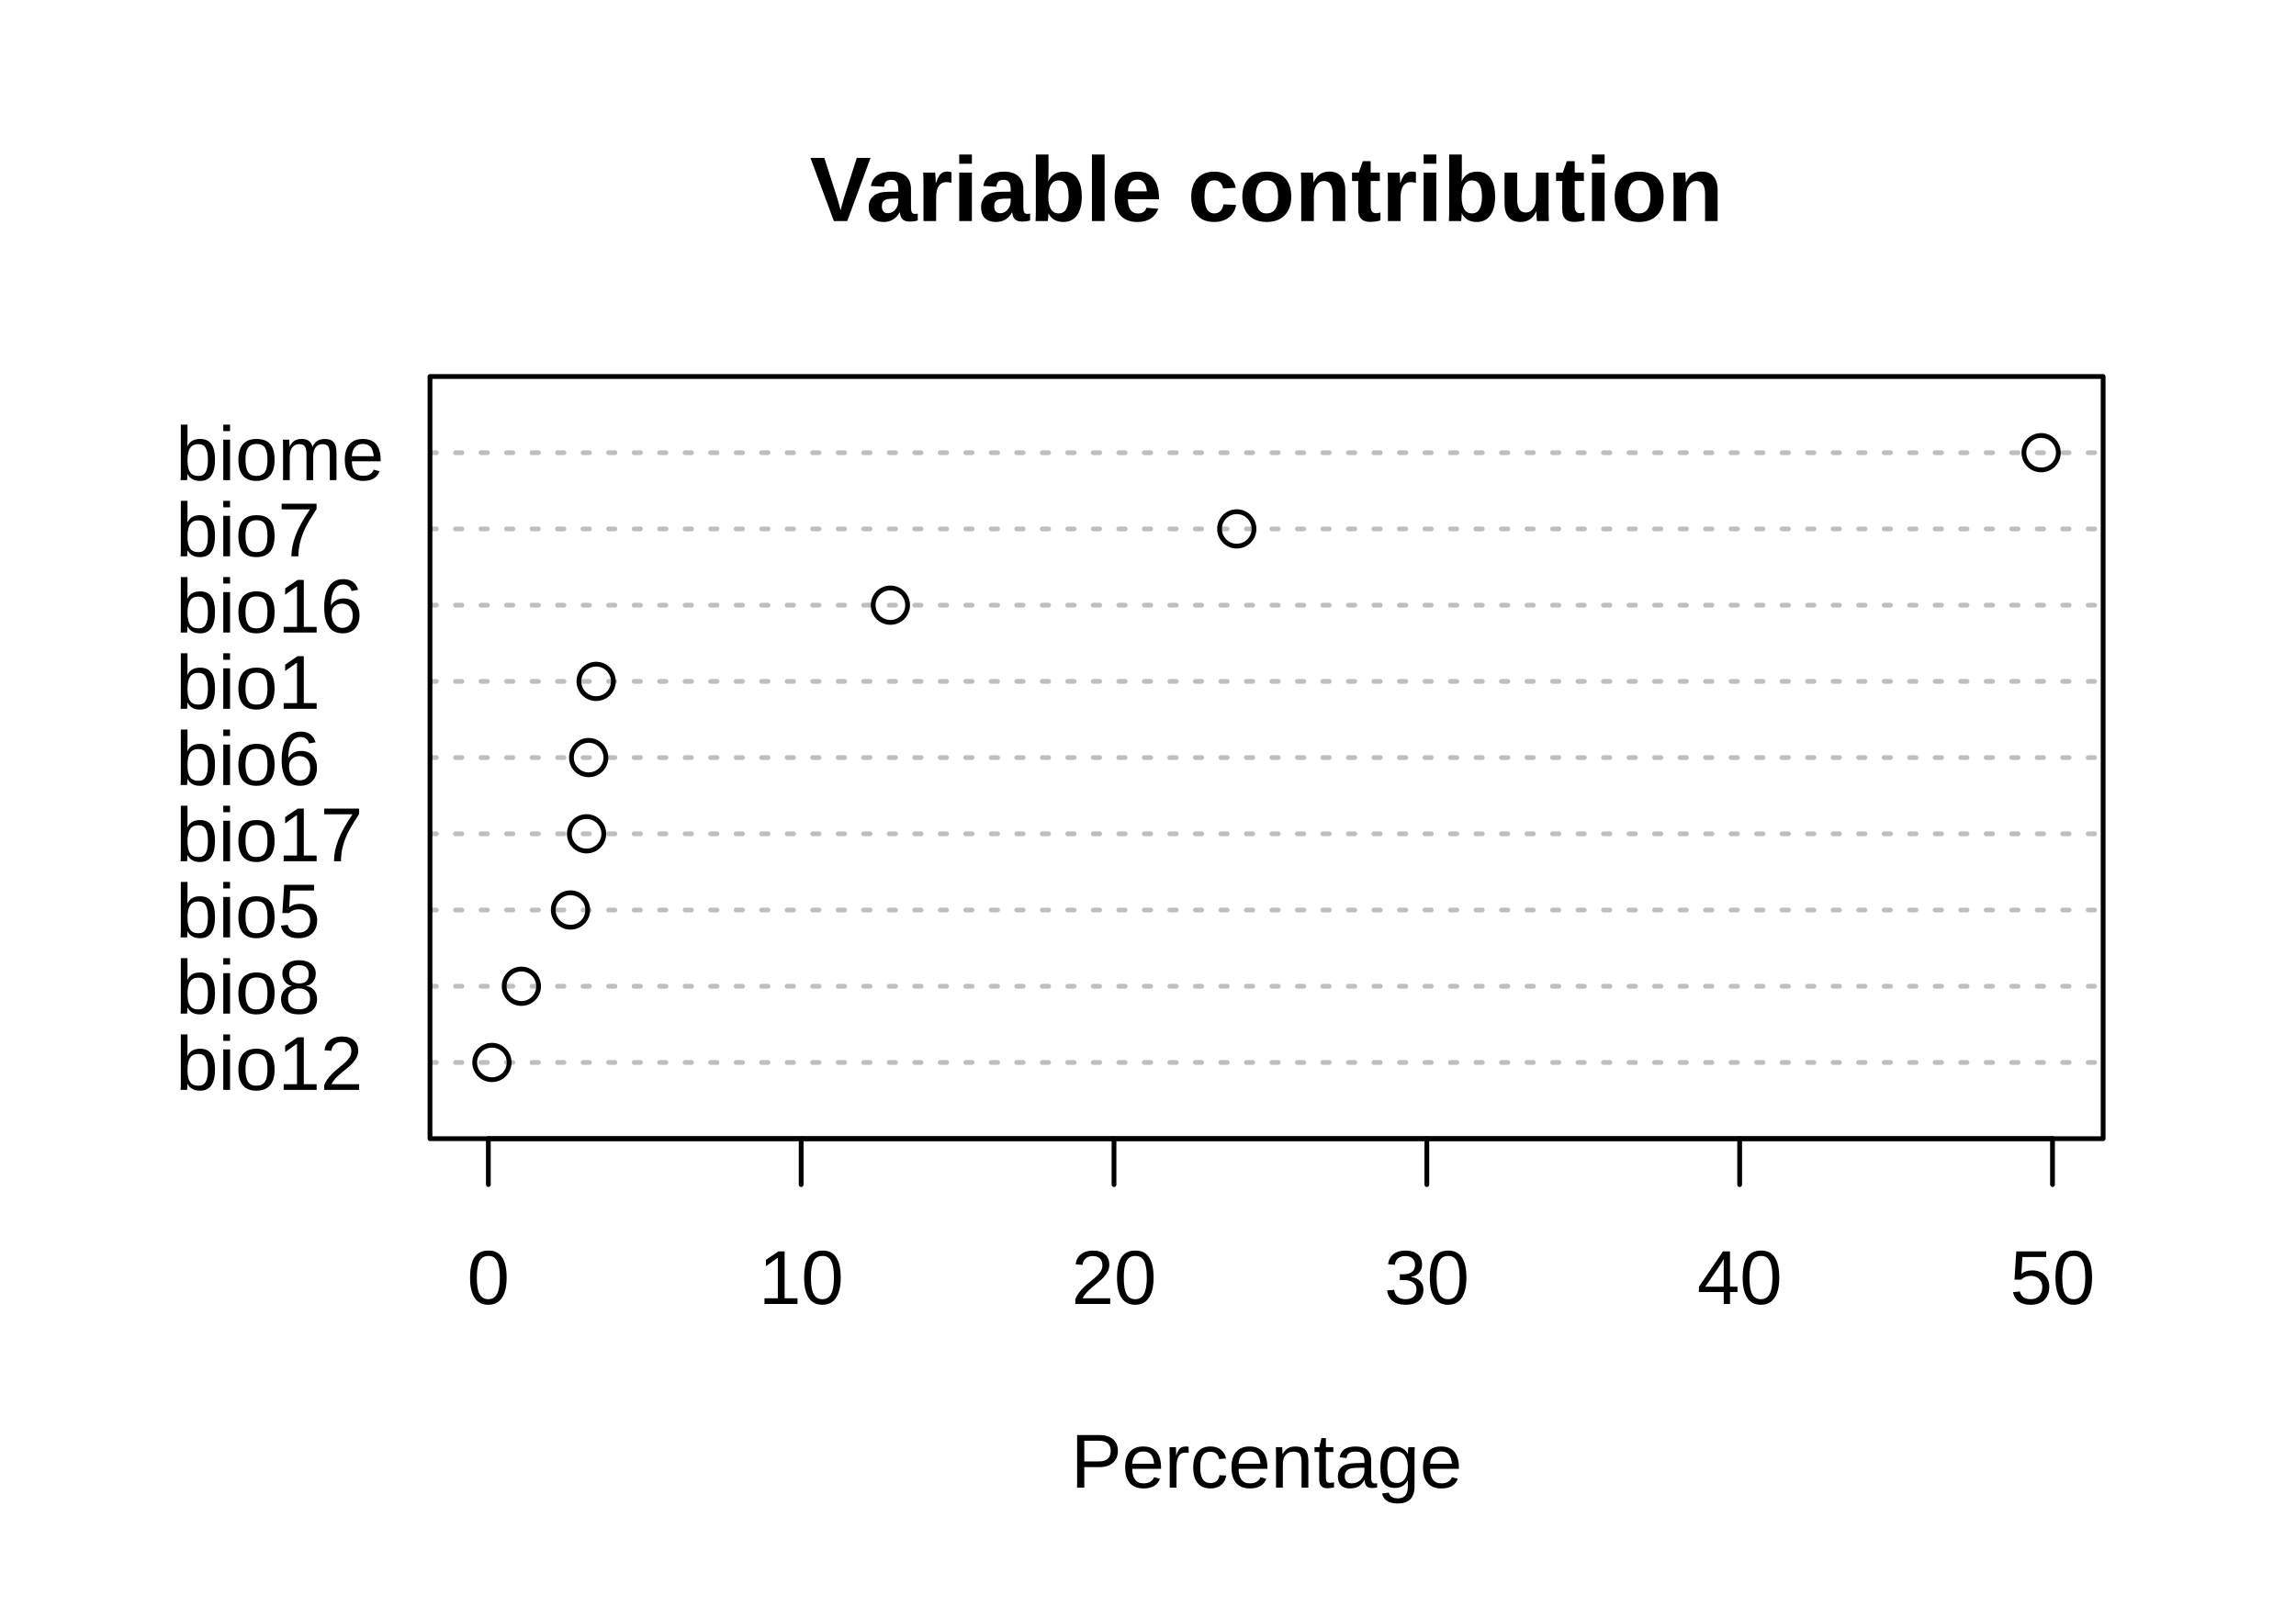
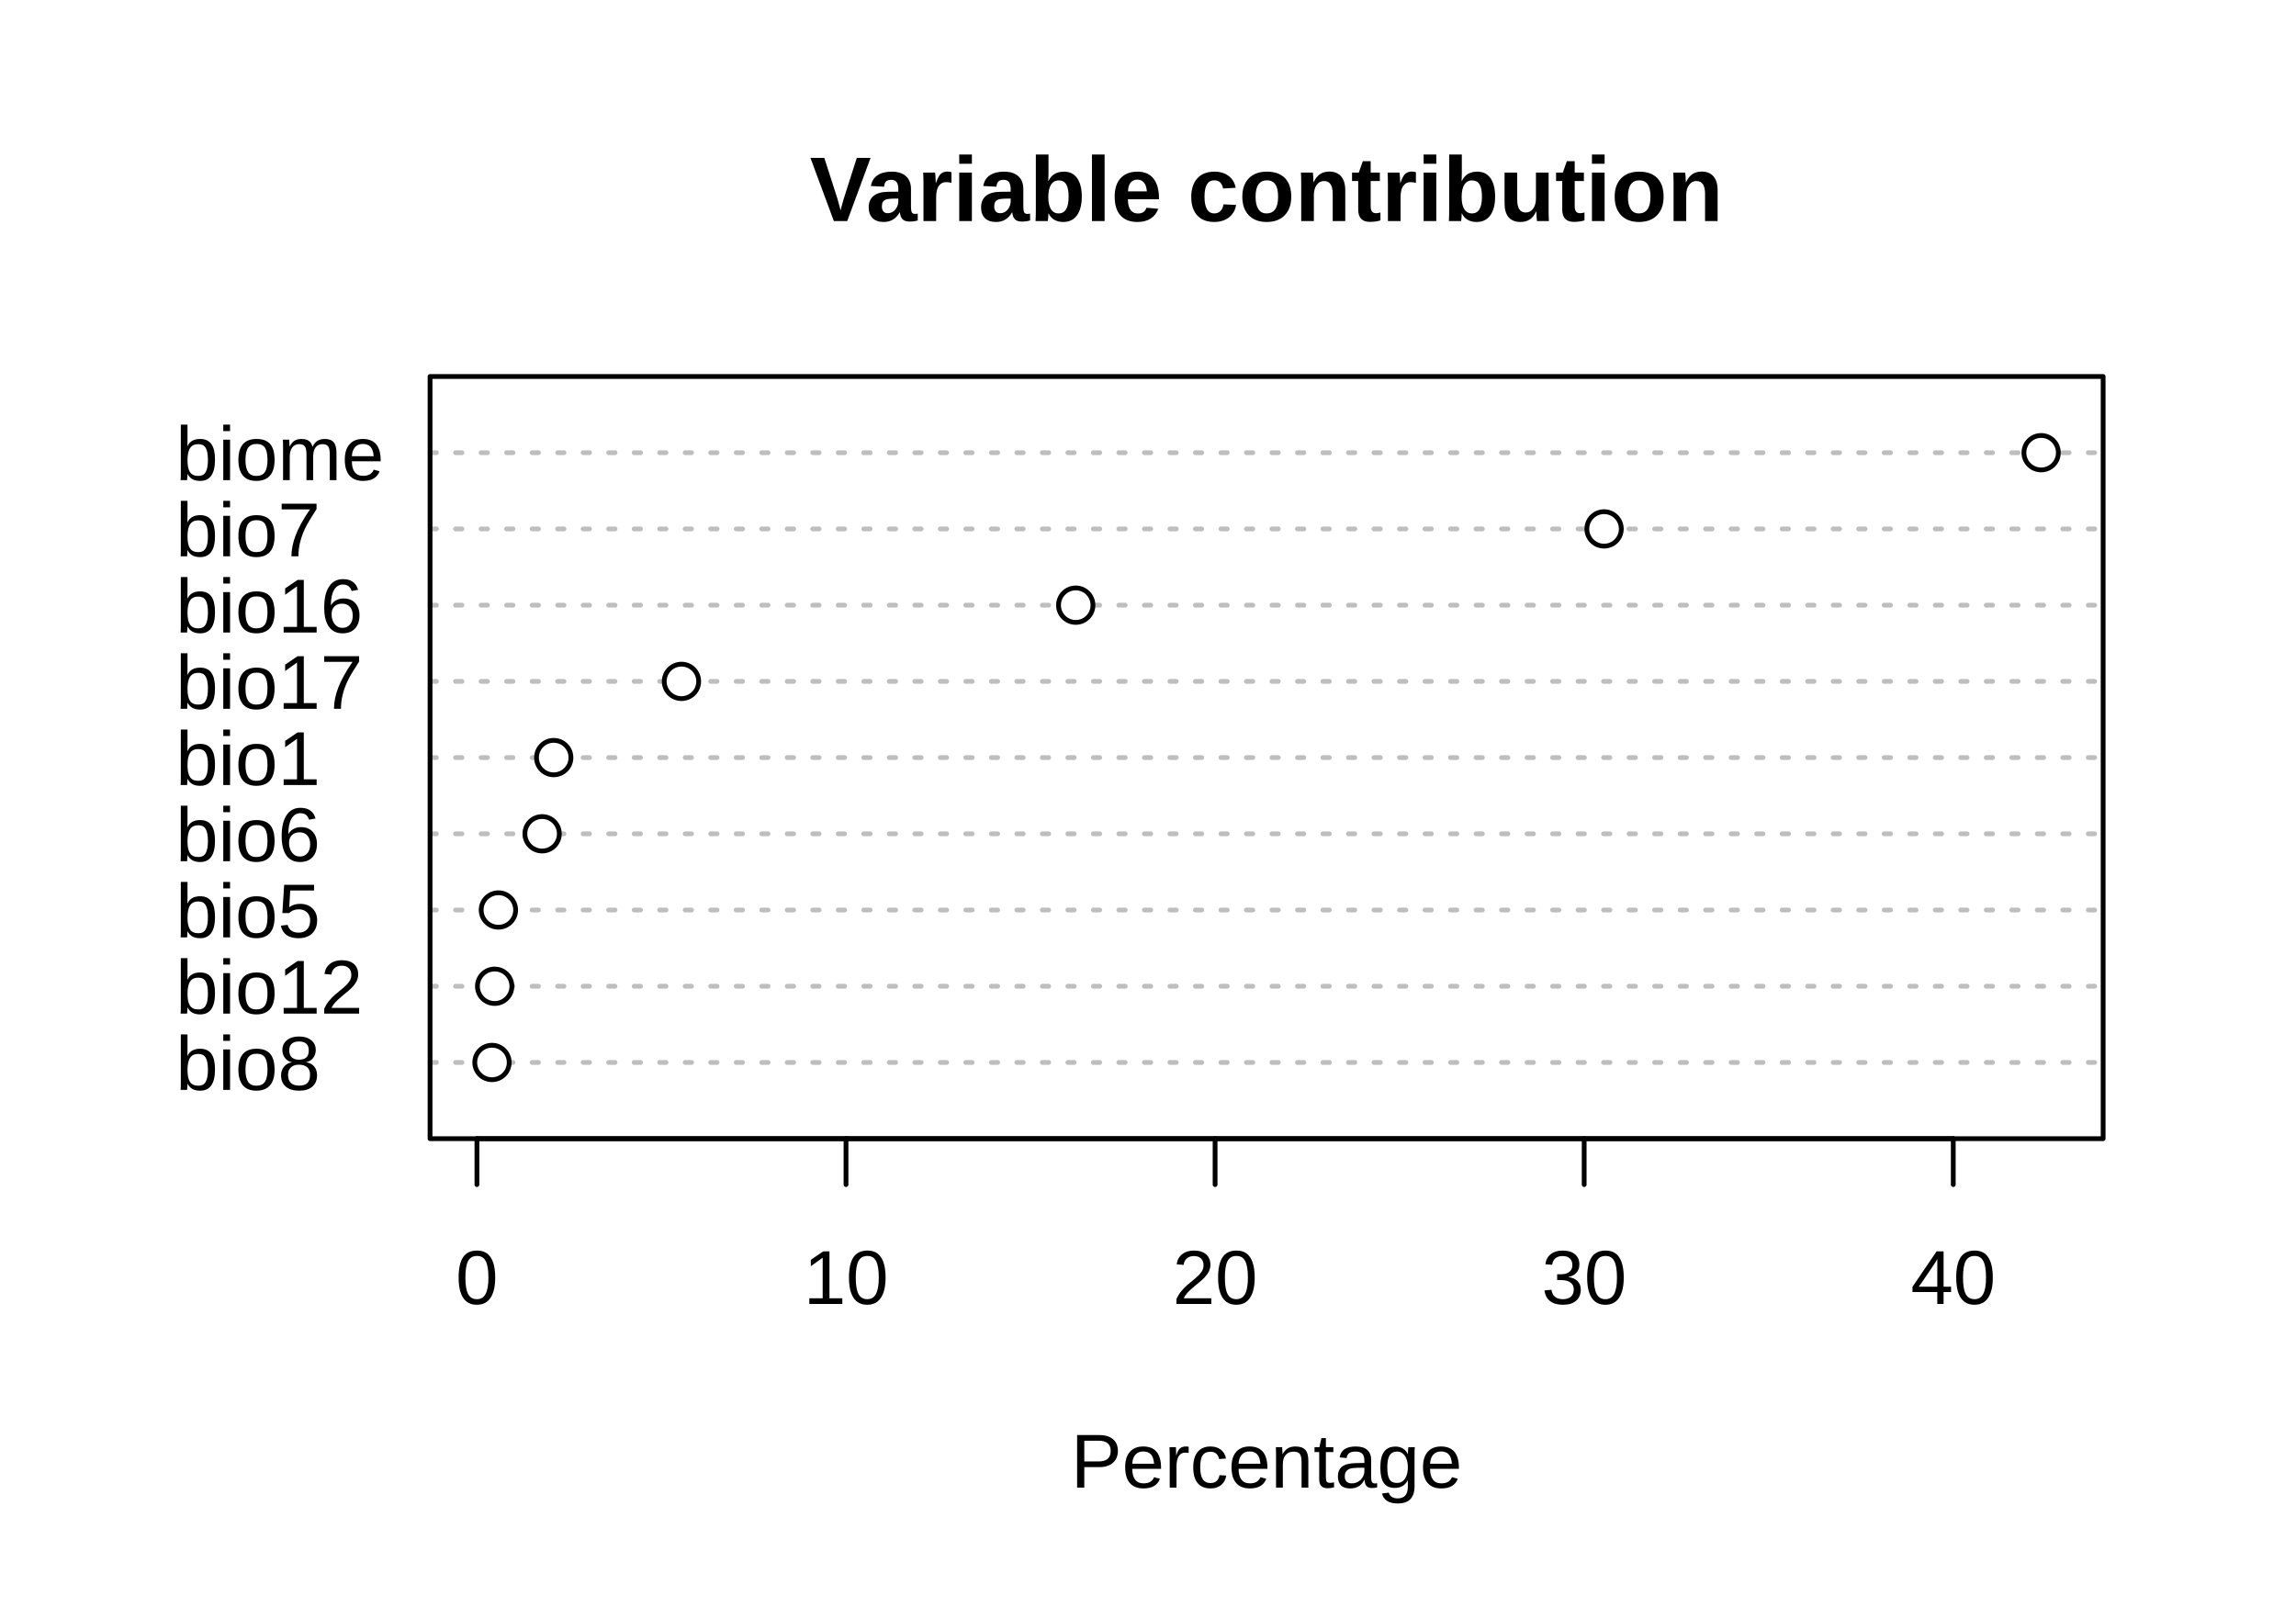
<svg xmlns="http://www.w3.org/2000/svg" class="svglite" width="360.00pt" height="252.00pt" viewBox="0 0 360.00 252.00">
  <defs>
    <style type="text/css">
    .svglite line, .svglite polyline, .svglite polygon, .svglite path, .svglite rect, .svglite circle {
      fill: none;
      stroke: #000000;
      stroke-linecap: round;
      stroke-linejoin: round;
      stroke-miterlimit: 10.00;
    }
    .svglite text {
      white-space: pre;
    }
  </style>
  </defs>
  <rect width="100%" height="100%" style="stroke: none; fill: #FFFFFF;" />
  <defs>
    <clipPath id="cpMC4wMHwzNjAuMDB8MC4wMHwyNTIuMDA=">
      <rect x="0.00" y="0.00" width="360.00" height="252.00" />
    </clipPath>
  </defs>
  <g clip-path="url(#cpMC4wMHwzNjAuMDB8MC4wMHwyNTIuMDA=)">
-     <text x="27.54" y="170.91" style="font-size: 12.00px; font-family: &quot;Arial&quot;;" textLength="29.36px" lengthAdjust="spacingAndGlyphs">bio12</text>
-     <text x="27.54" y="158.95" style="font-size: 12.00px; font-family: &quot;Arial&quot;;" textLength="22.69px" lengthAdjust="spacingAndGlyphs">bio8</text>
+     <text x="27.54" y="170.91" style="font-size: 12.00px; font-family: &quot;Arial&quot;;" textLength="22.69px" lengthAdjust="spacingAndGlyphs">bio8</text>
+     <text x="27.54" y="158.95" style="font-size: 12.00px; font-family: &quot;Arial&quot;;" textLength="29.36px" lengthAdjust="spacingAndGlyphs">bio12</text>
    <text x="27.54" y="147.00" style="font-size: 12.00px; font-family: &quot;Arial&quot;;" textLength="22.69px" lengthAdjust="spacingAndGlyphs">bio5</text>
-     <text x="27.54" y="135.05" style="font-size: 12.00px; font-family: &quot;Arial&quot;;" textLength="29.36px" lengthAdjust="spacingAndGlyphs">bio17</text>
-     <text x="27.54" y="123.10" style="font-size: 12.00px; font-family: &quot;Arial&quot;;" textLength="22.69px" lengthAdjust="spacingAndGlyphs">bio6</text>
-     <text x="27.54" y="111.15" style="font-size: 12.00px; font-family: &quot;Arial&quot;;" textLength="22.69px" lengthAdjust="spacingAndGlyphs">bio1</text>
+     <text x="27.54" y="135.05" style="font-size: 12.00px; font-family: &quot;Arial&quot;;" textLength="22.69px" lengthAdjust="spacingAndGlyphs">bio6</text>
+     <text x="27.54" y="123.10" style="font-size: 12.00px; font-family: &quot;Arial&quot;;" textLength="22.69px" lengthAdjust="spacingAndGlyphs">bio1</text>
+     <text x="27.54" y="111.15" style="font-size: 12.00px; font-family: &quot;Arial&quot;;" textLength="29.36px" lengthAdjust="spacingAndGlyphs">bio17</text>
    <text x="27.54" y="99.19" style="font-size: 12.00px; font-family: &quot;Arial&quot;;" textLength="29.36px" lengthAdjust="spacingAndGlyphs">bio16</text>
    <text x="27.54" y="87.24" style="font-size: 12.00px; font-family: &quot;Arial&quot;;" textLength="22.69px" lengthAdjust="spacingAndGlyphs">bio7</text>
    <text x="27.54" y="75.29" style="font-size: 12.00px; font-family: &quot;Arial&quot;;" textLength="32.69px" lengthAdjust="spacingAndGlyphs">biome</text>
  </g>
  <defs>
-     <clipPath id="cpNjcuNDJ8MzI5Ljc2fDU5LjA0fDE3OC41Ng==">
-       <rect x="67.42" y="59.04" width="262.34" height="119.52" />
+     <clipPath id="cpNjcuNDN8MzI5Ljc2fDU5LjA0fDE3OC41Ng==">
+       <rect x="67.43" y="59.04" width="262.33" height="119.52" />
    </clipPath>
  </defs>
-   <g clip-path="url(#cpNjcuNDJ8MzI5Ljc2fDU5LjA0fDE3OC41Ng==)">
-     <line x1="67.42" y1="166.61" x2="329.76" y2="166.61" style="stroke-width: 0.75; stroke: #BEBEBE; stroke-dasharray: 1.00,3.00;" />
-     <line x1="67.42" y1="154.66" x2="329.76" y2="154.66" style="stroke-width: 0.75; stroke: #BEBEBE; stroke-dasharray: 1.00,3.00;" />
-     <line x1="67.42" y1="142.70" x2="329.76" y2="142.70" style="stroke-width: 0.75; stroke: #BEBEBE; stroke-dasharray: 1.00,3.00;" />
-     <line x1="67.42" y1="130.75" x2="329.76" y2="130.75" style="stroke-width: 0.75; stroke: #BEBEBE; stroke-dasharray: 1.00,3.00;" />
-     <line x1="67.42" y1="118.80" x2="329.76" y2="118.80" style="stroke-width: 0.75; stroke: #BEBEBE; stroke-dasharray: 1.00,3.00;" />
-     <line x1="67.42" y1="106.85" x2="329.76" y2="106.85" style="stroke-width: 0.75; stroke: #BEBEBE; stroke-dasharray: 1.00,3.00;" />
-     <line x1="67.42" y1="94.90" x2="329.76" y2="94.90" style="stroke-width: 0.75; stroke: #BEBEBE; stroke-dasharray: 1.00,3.00;" />
-     <line x1="67.42" y1="82.94" x2="329.76" y2="82.94" style="stroke-width: 0.75; stroke: #BEBEBE; stroke-dasharray: 1.00,3.00;" />
-     <line x1="67.42" y1="70.99" x2="329.76" y2="70.99" style="stroke-width: 0.75; stroke: #BEBEBE; stroke-dasharray: 1.00,3.00;" />
-     <circle cx="77.13" cy="166.61" r="2.70" style="stroke-width: 0.75;" />
-     <circle cx="81.75" cy="154.66" r="2.70" style="stroke-width: 0.75;" />
-     <circle cx="89.45" cy="142.70" r="2.70" style="stroke-width: 0.75;" />
-     <circle cx="91.97" cy="130.75" r="2.70" style="stroke-width: 0.75;" />
-     <circle cx="92.30" cy="118.80" r="2.70" style="stroke-width: 0.75;" />
-     <circle cx="93.47" cy="106.85" r="2.70" style="stroke-width: 0.75;" />
-     <circle cx="139.61" cy="94.90" r="2.70" style="stroke-width: 0.75;" />
-     <circle cx="193.92" cy="82.94" r="2.70" style="stroke-width: 0.75;" />
-     <circle cx="320.04" cy="70.99" r="2.70" style="stroke-width: 0.75;" />
+   <g clip-path="url(#cpNjcuNDN8MzI5Ljc2fDU5LjA0fDE3OC41Ng==)">
+     <line x1="67.43" y1="166.61" x2="329.76" y2="166.61" style="stroke-width: 0.75; stroke: #BEBEBE; stroke-dasharray: 1.00,3.00;" />
+     <line x1="67.43" y1="154.66" x2="329.76" y2="154.66" style="stroke-width: 0.75; stroke: #BEBEBE; stroke-dasharray: 1.00,3.00;" />
+     <line x1="67.43" y1="142.70" x2="329.76" y2="142.70" style="stroke-width: 0.75; stroke: #BEBEBE; stroke-dasharray: 1.00,3.00;" />
+     <line x1="67.43" y1="130.75" x2="329.76" y2="130.75" style="stroke-width: 0.75; stroke: #BEBEBE; stroke-dasharray: 1.00,3.00;" />
+     <line x1="67.43" y1="118.80" x2="329.76" y2="118.80" style="stroke-width: 0.75; stroke: #BEBEBE; stroke-dasharray: 1.00,3.00;" />
+     <line x1="67.43" y1="106.85" x2="329.76" y2="106.85" style="stroke-width: 0.75; stroke: #BEBEBE; stroke-dasharray: 1.00,3.00;" />
+     <line x1="67.43" y1="94.90" x2="329.76" y2="94.90" style="stroke-width: 0.75; stroke: #BEBEBE; stroke-dasharray: 1.00,3.00;" />
+     <line x1="67.43" y1="82.94" x2="329.76" y2="82.94" style="stroke-width: 0.75; stroke: #BEBEBE; stroke-dasharray: 1.00,3.00;" />
+     <line x1="67.43" y1="70.99" x2="329.76" y2="70.99" style="stroke-width: 0.75; stroke: #BEBEBE; stroke-dasharray: 1.00,3.00;" />
+     <circle cx="77.14" cy="166.61" r="2.70" style="stroke-width: 0.75; fill: #FFFFFF;" />
+     <circle cx="77.56" cy="154.66" r="2.70" style="stroke-width: 0.75; fill: #FFFFFF;" />
+     <circle cx="78.15" cy="142.70" r="2.70" style="stroke-width: 0.75; fill: #FFFFFF;" />
+     <circle cx="85.00" cy="130.75" r="2.70" style="stroke-width: 0.75; fill: #FFFFFF;" />
+     <circle cx="86.82" cy="118.80" r="2.70" style="stroke-width: 0.75; fill: #FFFFFF;" />
+     <circle cx="106.85" cy="106.85" r="2.70" style="stroke-width: 0.75; fill: #FFFFFF;" />
+     <circle cx="168.67" cy="94.90" r="2.70" style="stroke-width: 0.75; fill: #FFFFFF;" />
+     <circle cx="251.51" cy="82.94" r="2.70" style="stroke-width: 0.75; fill: #FFFFFF;" />
+     <circle cx="320.04" cy="70.99" r="2.70" style="stroke-width: 0.75; fill: #FFFFFF;" />
  </g>
  <g clip-path="url(#cpMC4wMHwzNjAuMDB8MC4wMHwyNTIuMDA=)">
-     <line x1="76.57" y1="178.56" x2="321.82" y2="178.56" style="stroke-width: 0.75;" />
-     <line x1="76.57" y1="178.56" x2="76.57" y2="185.76" style="stroke-width: 0.75;" />
-     <line x1="125.62" y1="178.56" x2="125.62" y2="185.76" style="stroke-width: 0.75;" />
-     <line x1="174.67" y1="178.56" x2="174.67" y2="185.76" style="stroke-width: 0.75;" />
-     <line x1="223.72" y1="178.56" x2="223.72" y2="185.76" style="stroke-width: 0.75;" />
-     <line x1="272.77" y1="178.56" x2="272.77" y2="185.76" style="stroke-width: 0.75;" />
-     <line x1="321.82" y1="178.56" x2="321.82" y2="185.76" style="stroke-width: 0.75;" />
-     <text x="76.57" y="204.48" text-anchor="middle" style="font-size: 12.00px; font-family: &quot;Arial&quot;;" textLength="6.67px" lengthAdjust="spacingAndGlyphs">0</text>
-     <text x="125.62" y="204.48" text-anchor="middle" style="font-size: 12.00px; font-family: &quot;Arial&quot;;" textLength="13.35px" lengthAdjust="spacingAndGlyphs">10</text>
-     <text x="174.67" y="204.48" text-anchor="middle" style="font-size: 12.00px; font-family: &quot;Arial&quot;;" textLength="13.35px" lengthAdjust="spacingAndGlyphs">20</text>
-     <text x="223.72" y="204.48" text-anchor="middle" style="font-size: 12.00px; font-family: &quot;Arial&quot;;" textLength="13.35px" lengthAdjust="spacingAndGlyphs">30</text>
-     <text x="272.77" y="204.48" text-anchor="middle" style="font-size: 12.00px; font-family: &quot;Arial&quot;;" textLength="13.35px" lengthAdjust="spacingAndGlyphs">40</text>
-     <text x="321.82" y="204.48" text-anchor="middle" style="font-size: 12.00px; font-family: &quot;Arial&quot;;" textLength="13.35px" lengthAdjust="spacingAndGlyphs">50</text>
-     <polygon points="67.42,178.56 329.76,178.56 329.76,59.04 67.42,59.04 " style="stroke-width: 0.75;" />
+     <line x1="74.78" y1="178.56" x2="306.26" y2="178.56" style="stroke-width: 0.75;" />
+     <line x1="74.78" y1="178.56" x2="74.78" y2="185.76" style="stroke-width: 0.75;" />
+     <line x1="132.65" y1="178.56" x2="132.65" y2="185.76" style="stroke-width: 0.75;" />
+     <line x1="190.52" y1="178.56" x2="190.52" y2="185.76" style="stroke-width: 0.75;" />
+     <line x1="248.39" y1="178.56" x2="248.39" y2="185.76" style="stroke-width: 0.75;" />
+     <line x1="306.26" y1="178.56" x2="306.26" y2="185.76" style="stroke-width: 0.75;" />
+     <text x="74.78" y="204.48" text-anchor="middle" style="font-size: 12.00px; font-family: &quot;Arial&quot;;" textLength="6.67px" lengthAdjust="spacingAndGlyphs">0</text>
+     <text x="132.65" y="204.48" text-anchor="middle" style="font-size: 12.00px; font-family: &quot;Arial&quot;;" textLength="13.35px" lengthAdjust="spacingAndGlyphs">10</text>
+     <text x="190.52" y="204.48" text-anchor="middle" style="font-size: 12.00px; font-family: &quot;Arial&quot;;" textLength="13.35px" lengthAdjust="spacingAndGlyphs">20</text>
+     <text x="248.39" y="204.48" text-anchor="middle" style="font-size: 12.00px; font-family: &quot;Arial&quot;;" textLength="13.35px" lengthAdjust="spacingAndGlyphs">30</text>
+     <text x="306.26" y="204.48" text-anchor="middle" style="font-size: 12.00px; font-family: &quot;Arial&quot;;" textLength="13.35px" lengthAdjust="spacingAndGlyphs">40</text>
+     <polygon points="67.43,178.56 329.76,178.56 329.76,59.04 67.43,59.04 " style="stroke-width: 0.75;" />
    <text x="198.59" y="34.67" text-anchor="middle" style="font-size: 14.40px; font-weight: bold; font-family: &quot;Arial&quot;;" textLength="143.14px" lengthAdjust="spacingAndGlyphs">Variable contribution</text>
    <text x="198.59" y="233.28" text-anchor="middle" style="font-size: 12.00px; font-family: &quot;Arial&quot;;" textLength="61.39px" lengthAdjust="spacingAndGlyphs">Percentage</text>
  </g>
</svg>
